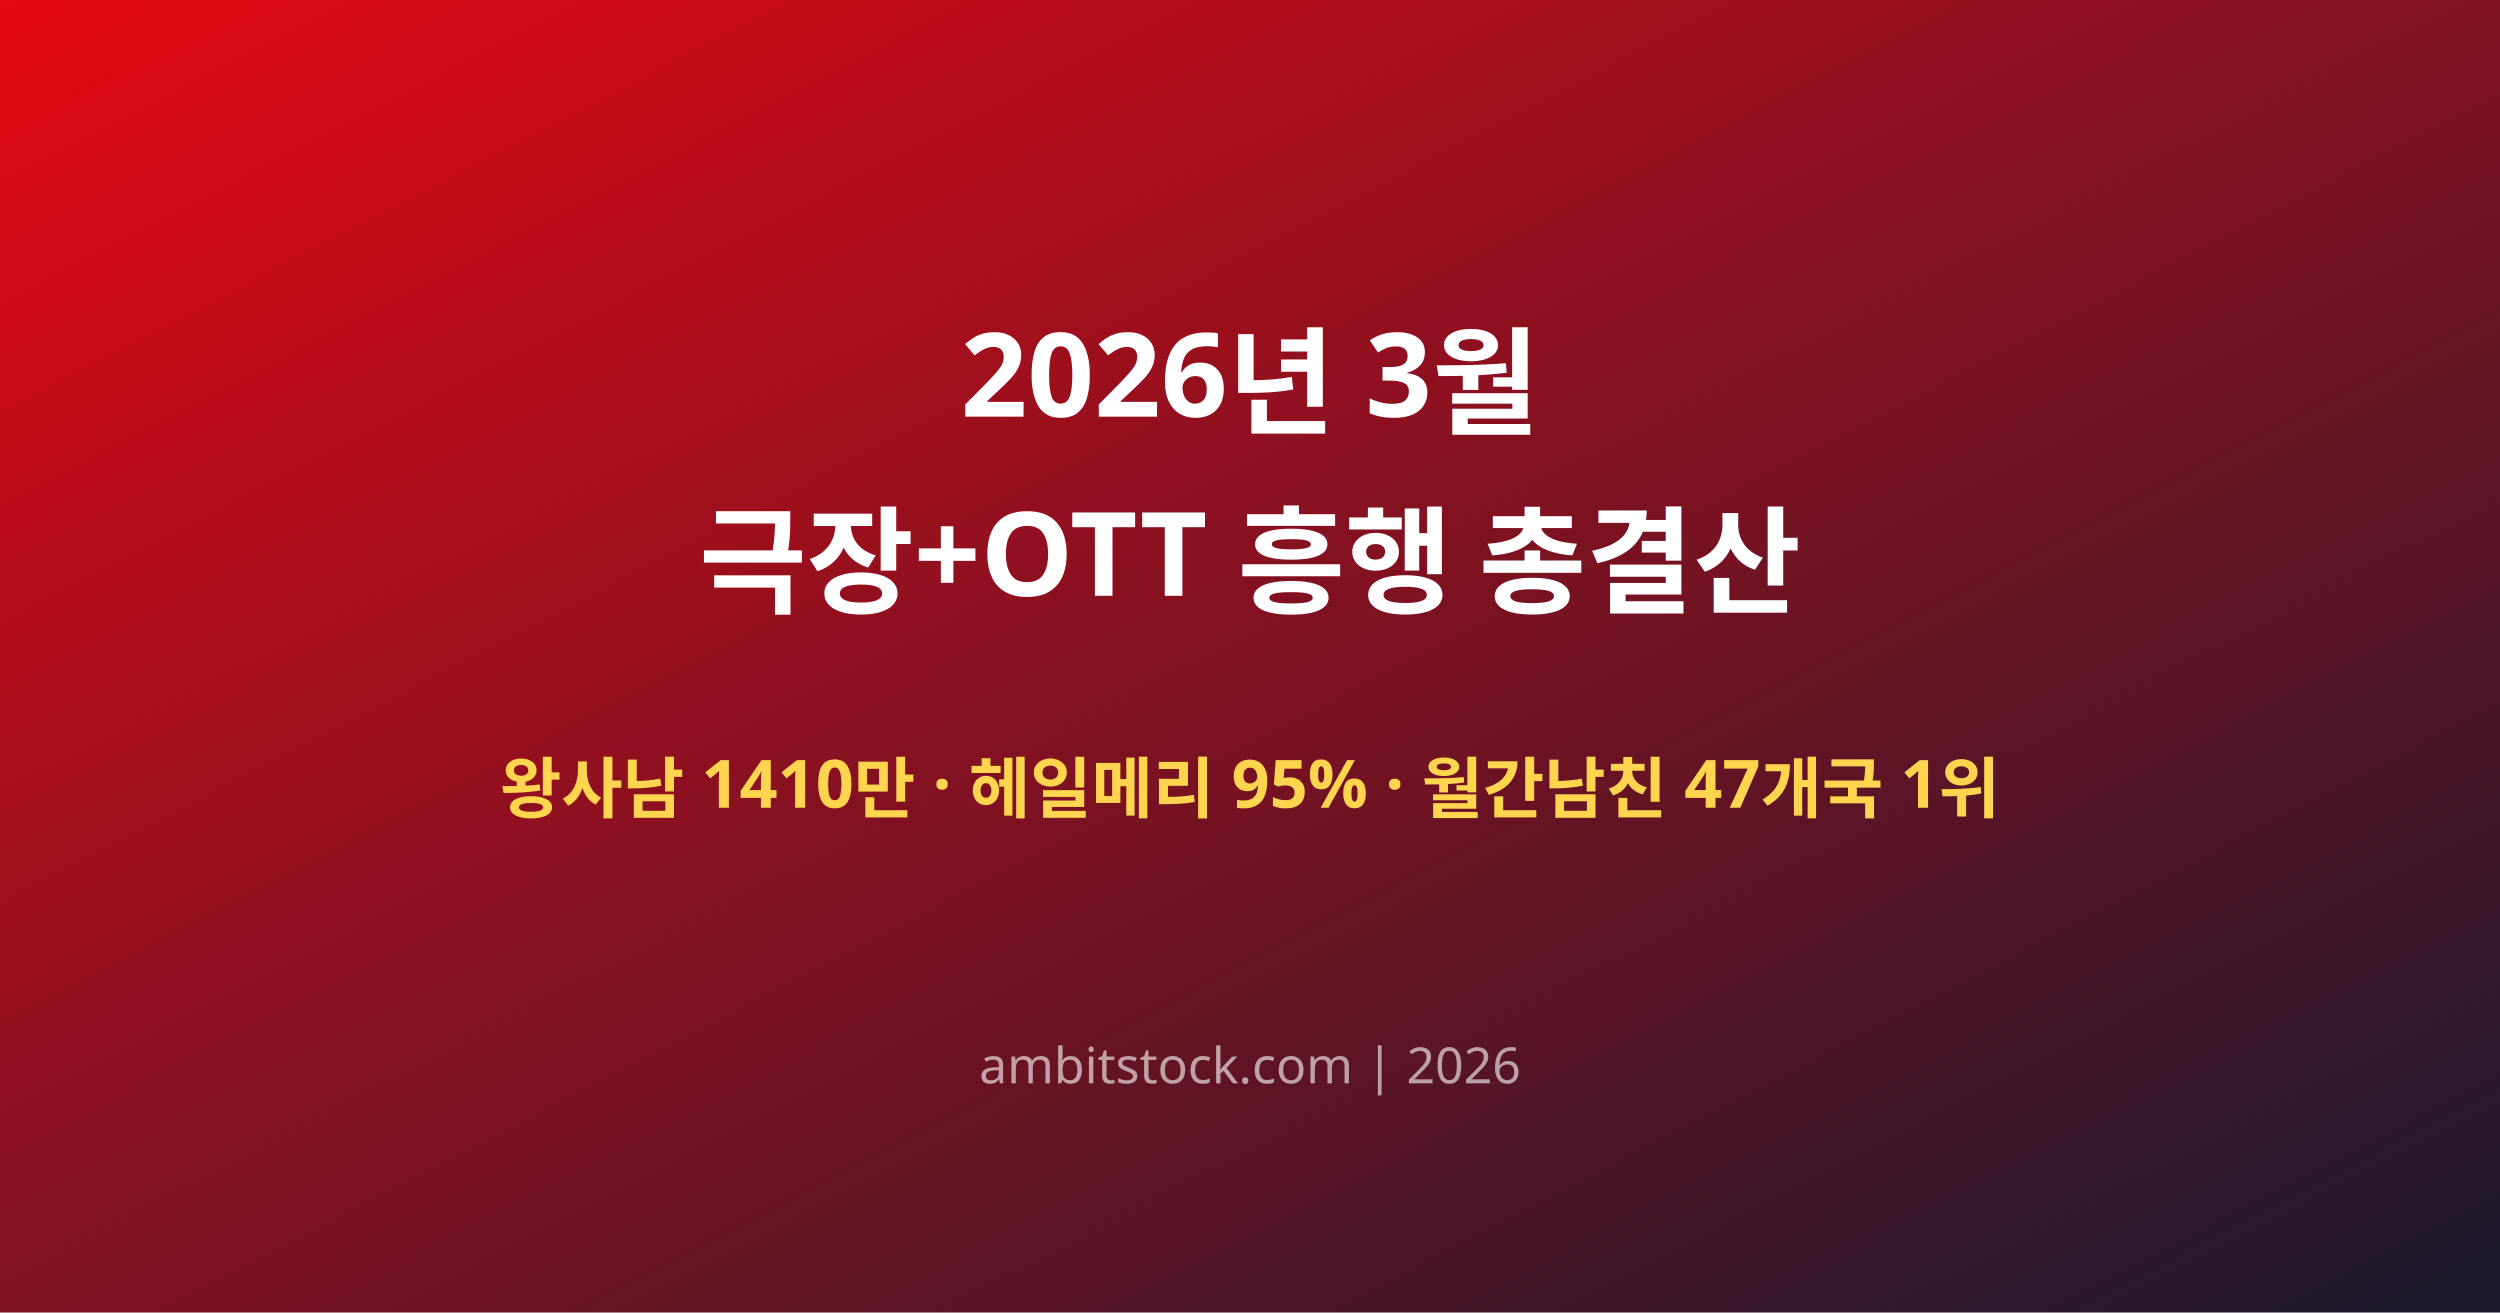
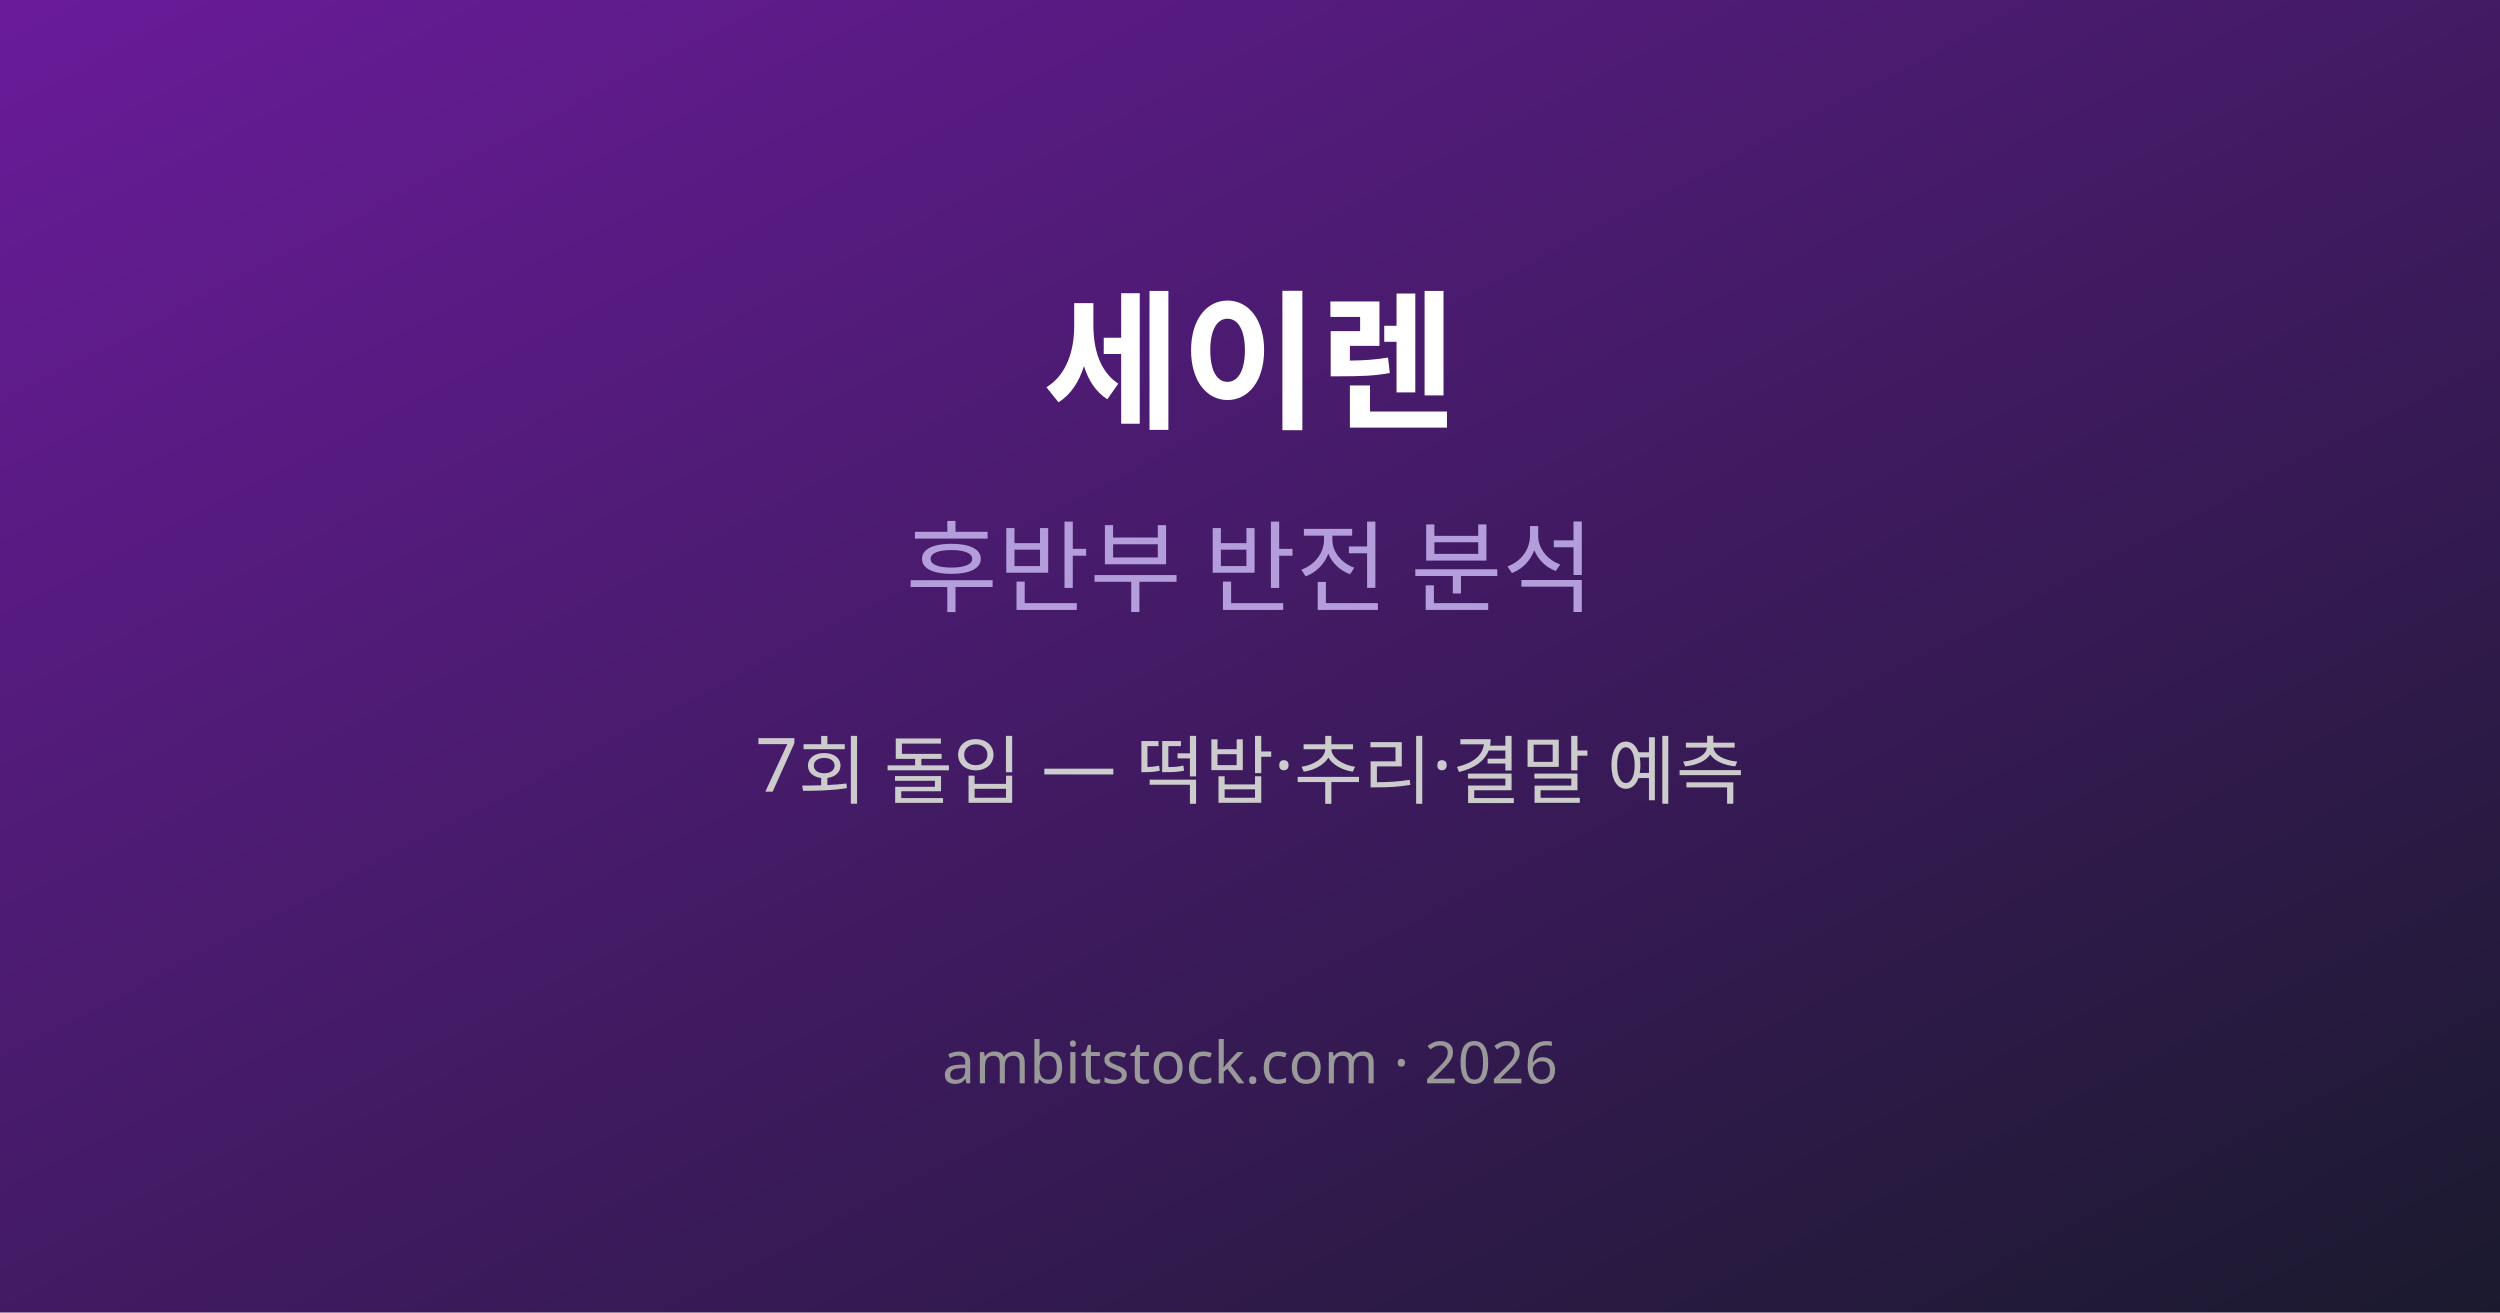
<svg xmlns="http://www.w3.org/2000/svg" width="1200" height="630" viewBox="0 0 1200 630">
  <defs>
-     <linearGradient id="bg" x1="0%" y1="0%" x2="100%" y2="100%">
-       <stop offset="0%" style="stop-color:#e50914" />
+     <linearGradient id="bg558" x1="0%" y1="0%" x2="100%" y2="100%">
+       <stop offset="0%" style="stop-color:#6a1b9a" />
      <stop offset="100%" style="stop-color:#1a1a2e" />
    </linearGradient>
  </defs>
-   <rect width="1200" height="630" fill="url(#bg)" />
-   <text x="600" y="200" text-anchor="middle" font-family="'Noto Sans KR', sans-serif" font-size="56" font-weight="900" fill="#ffffff">2026년 3월</text>
-   <text x="600" y="290" text-anchor="middle" font-family="'Noto Sans KR', sans-serif" font-size="56" font-weight="900" fill="#ffffff">극장+OTT 흥행 총결산</text>
-   <text x="600" y="390" text-anchor="middle" font-family="'Noto Sans KR', sans-serif" font-size="32" font-weight="700" fill="#FFD54F">왕사남 1410만 · 헤일메리 95% · 월간남친 47개국 1위</text>
-   <text x="600" y="520" text-anchor="middle" font-family="'Noto Sans KR', sans-serif" font-size="24" font-weight="400" fill="rgba(255,255,255,0.6)">ambitstock.com | 2026</text>
+   <rect width="1200" height="630" fill="url(#bg558)" />
+   <text x="600" y="200" text-anchor="middle" font-family="sans-serif" font-size="72" font-weight="bold" fill="#ffffff">세이렌</text>
+   <text x="600" y="290" text-anchor="middle" font-family="sans-serif" font-size="48" fill="#B39DDB">후반부 반전 분석</text>
+   <text x="600" y="380" text-anchor="middle" font-family="sans-serif" font-size="36" fill="#cccccc">7회 돌입 — 떡밥·추리·결말 예측</text>
+   <text x="600" y="520" text-anchor="middle" font-family="sans-serif" font-size="28" fill="#999999">ambitstock.com · 2026</text>
</svg>
